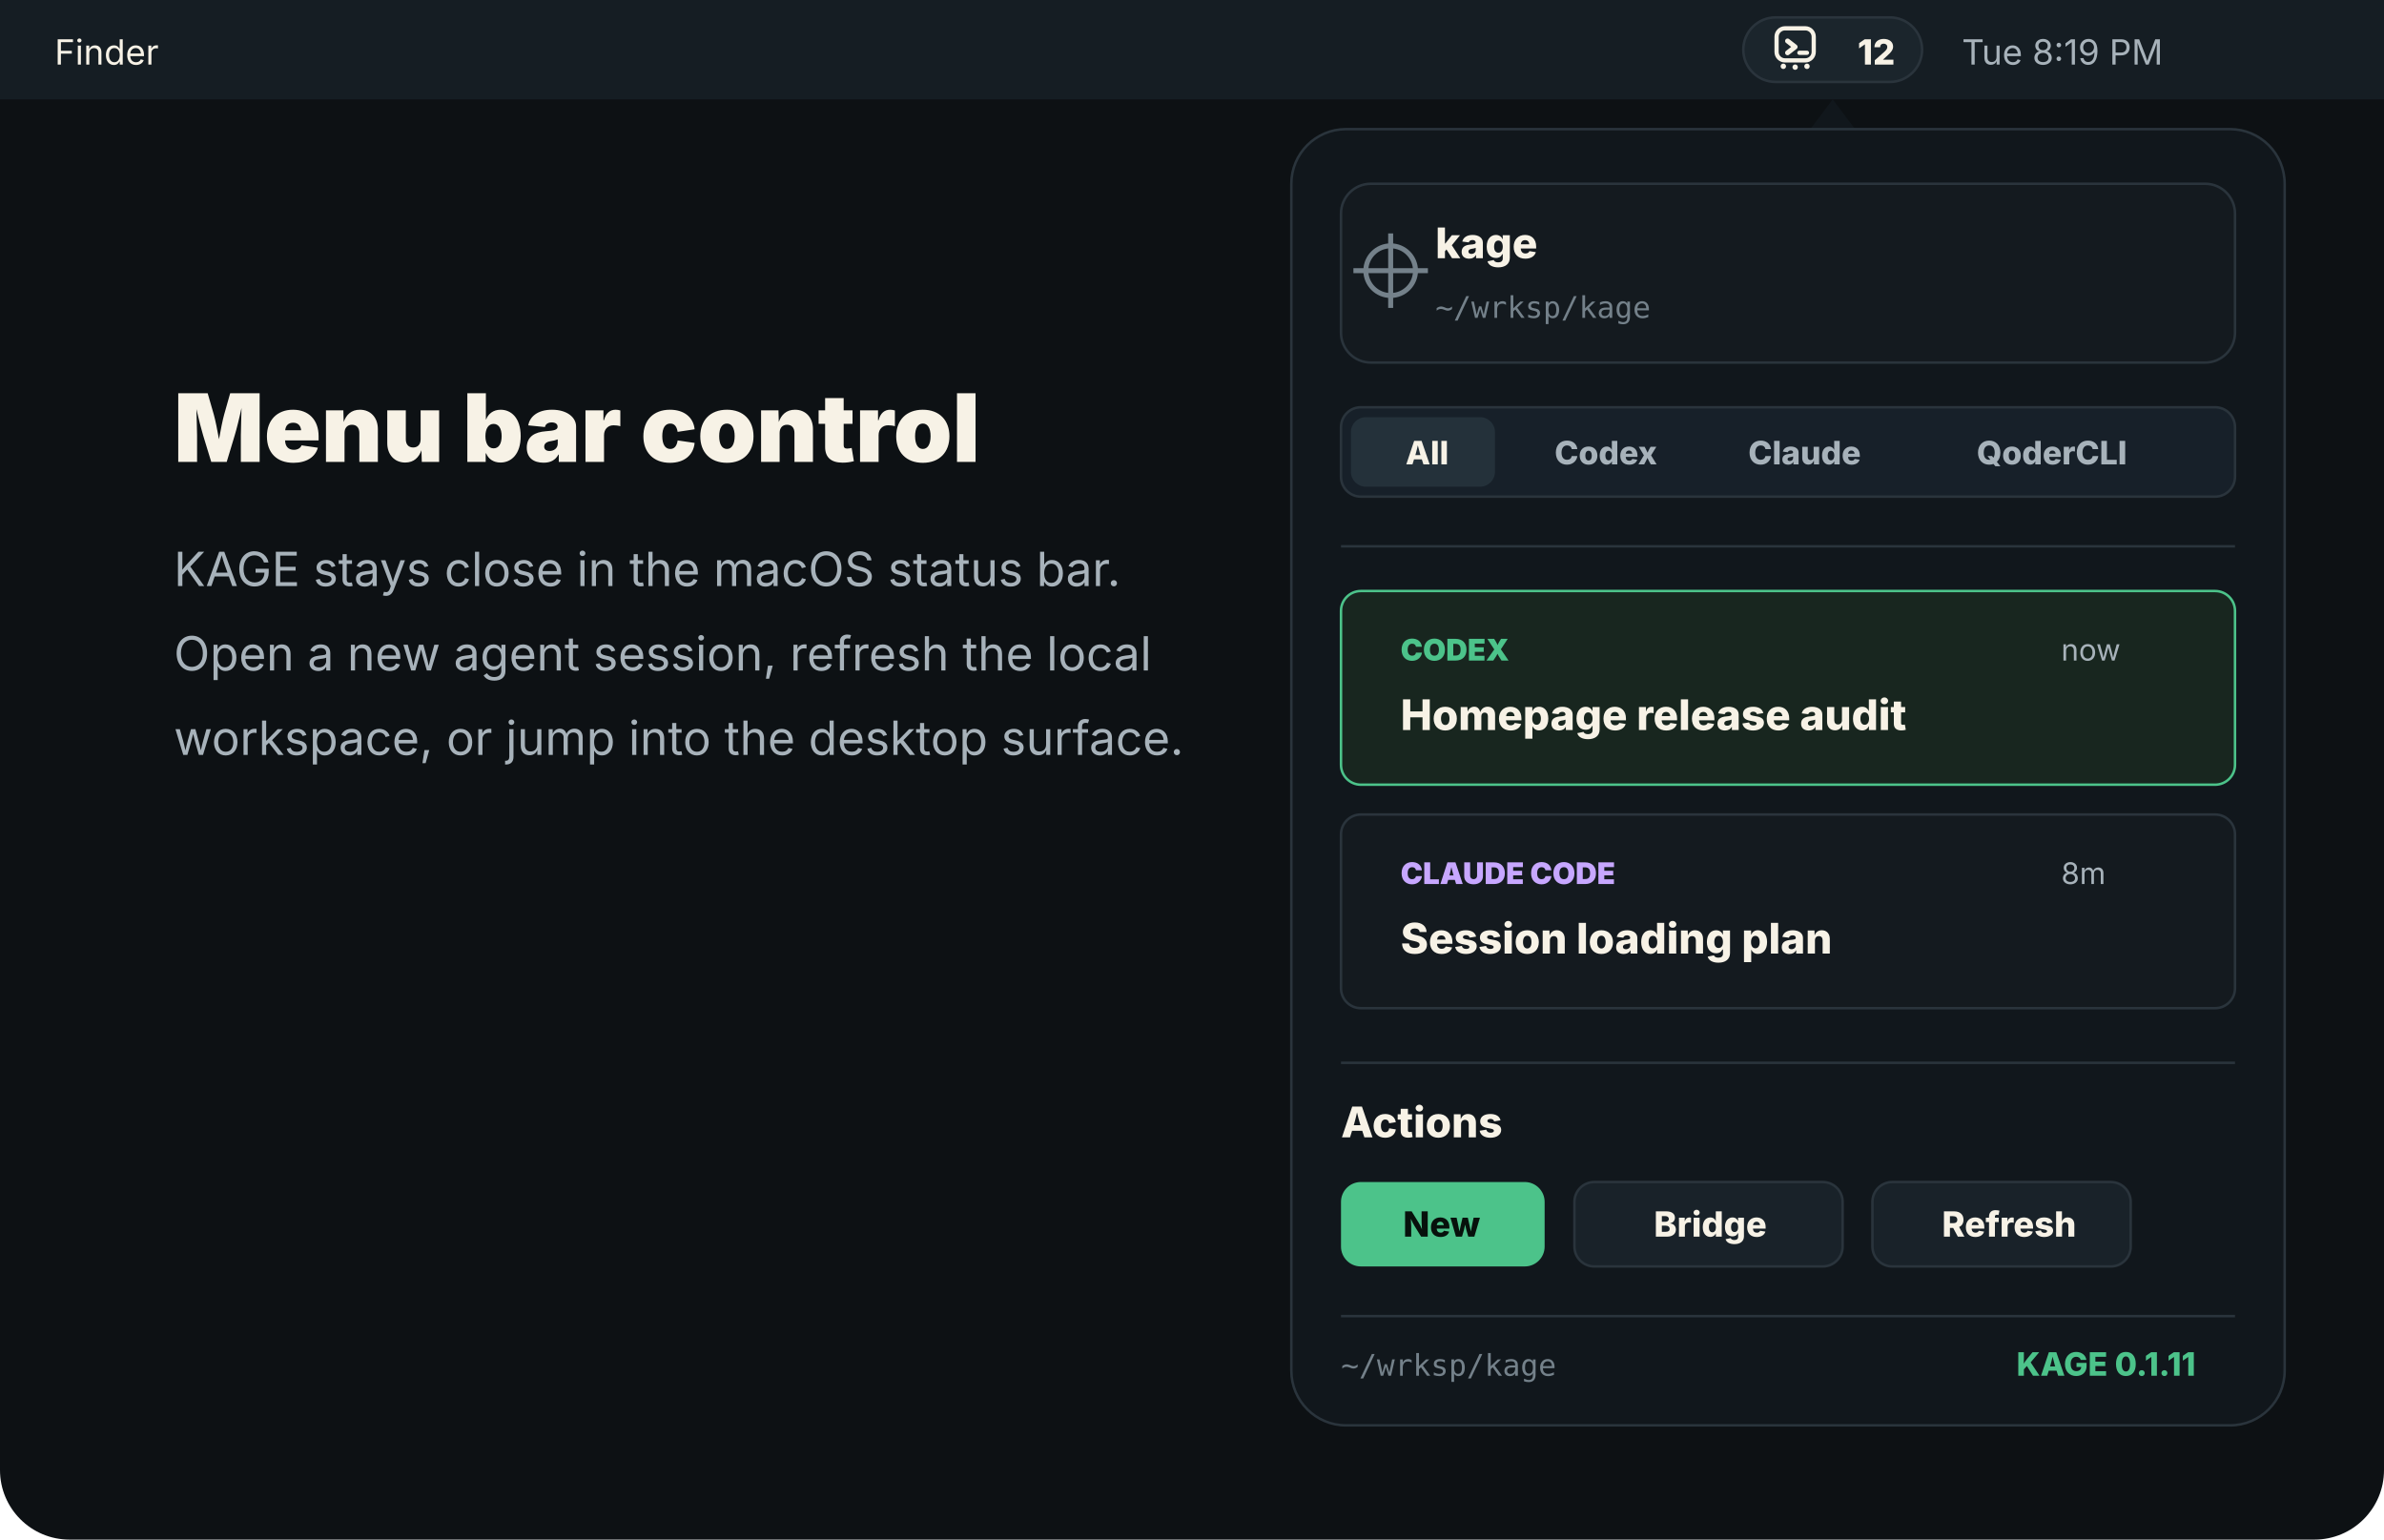
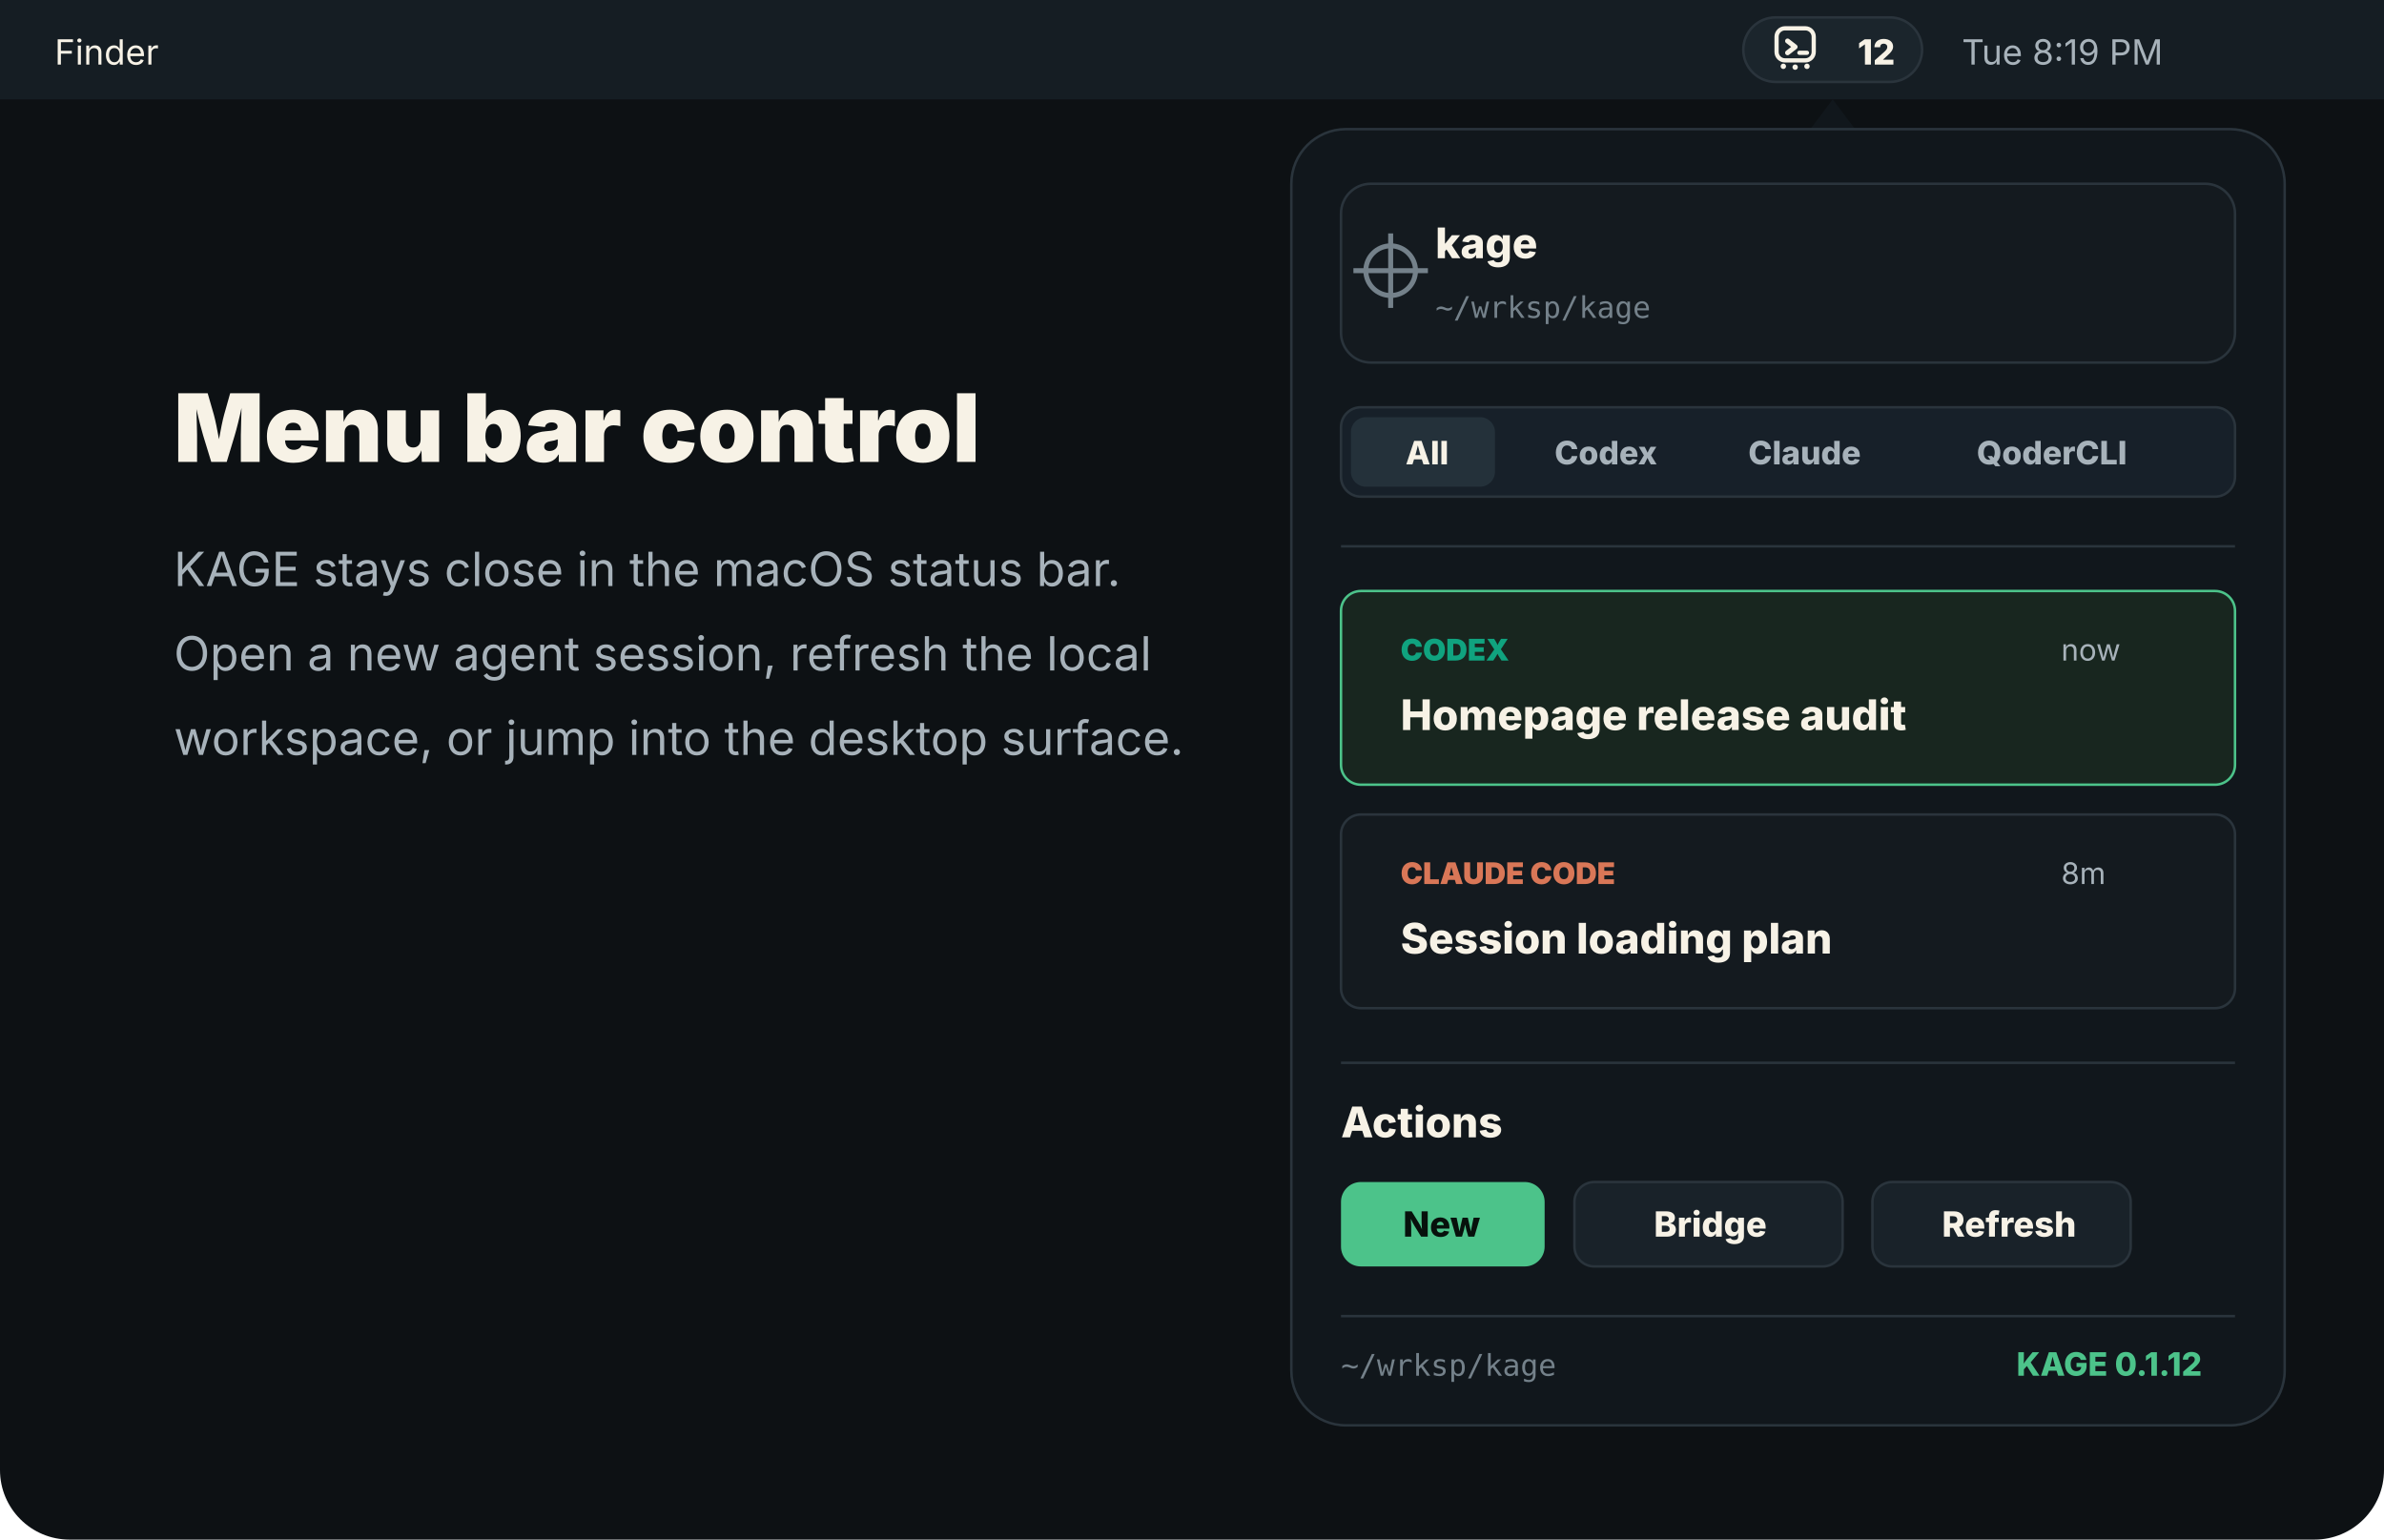
<svg xmlns="http://www.w3.org/2000/svg" width="960" height="620" viewBox="0 0 960 620" fill="none">
  <rect width="960" height="620" rx="28" fill="#0d1114" />
  <rect x="0" y="0" width="960" height="40" fill="#151d23" />
  <text x="22" y="26" font-family="Inter, -apple-system, BlinkMacSystemFont, sans-serif" font-size="14" fill="#f7f2e6">Finder</text>
  <text x="790" y="26" font-family="Inter, -apple-system, BlinkMacSystemFont, sans-serif" font-size="14" fill="#a7b2ba">Tue 8:19 PM</text>
  <rect x="702" y="7" width="72" height="26" rx="13" fill="#1b252c" stroke="#2a343c" />
  <g transform="translate(712 8) scale(0.34)">
    <g fill="none" stroke="#f7f2e6" stroke-linecap="round" stroke-linejoin="round">
      <rect x="10" y="10" width="44" height="38" rx="10" stroke-width="5" />
      <path d="M23 25l9 7-9 7" stroke-width="5.8" />
      <path d="M37 39h9" stroke-width="5" />
    </g>
    <circle cx="18" cy="55" r="3.2" fill="#f7f2e6" />
    <circle cx="32" cy="56" r="3.2" fill="#f7f2e6" />
    <circle cx="46" cy="55" r="3.2" fill="#f7f2e6" />
  </g>
  <text x="748" y="26" font-family="Inter, -apple-system, BlinkMacSystemFont, sans-serif" font-size="14" font-weight="800" fill="#f7f2e6">12</text>
  <path d="M738 40l-12 16h24l-12-16z" fill="#11171c" />
  <rect x="520" y="52" width="400" height="522" rx="22" fill="#11171c" stroke="#2a343c" />
  <rect x="540" y="74" width="360" height="72" rx="12" fill="#141a1f" stroke="#2a343c" />
  <text x="578" y="104" font-family="Inter, -apple-system, BlinkMacSystemFont, sans-serif" font-size="17" font-weight="800" fill="#f7f2e6">kage</text>
  <text x="578" y="128" font-family="SFMono-Regular, Menlo, monospace" font-size="12" fill="#74818a">~/wrksp/kage</text>
  <circle cx="560" cy="109" r="10" stroke="#74818a" stroke-width="2" />
  <path d="M560 94v30M545 109h30" stroke="#74818a" stroke-width="2" />
  <rect x="540" y="164" width="360" height="36" rx="8" fill="#172029" stroke="#2a343c" />
  <rect x="544" y="168" width="58" height="28" rx="6" fill="#24313a" />
  <text x="566" y="187" font-family="Inter, -apple-system, BlinkMacSystemFont, sans-serif" font-size="13" font-weight="800" fill="#f7f2e6">All</text>
  <text x="626" y="187" font-family="Inter, -apple-system, BlinkMacSystemFont, sans-serif" font-size="13" font-weight="800" fill="#a7b2ba">Codex</text>
  <text x="704" y="187" font-family="Inter, -apple-system, BlinkMacSystemFont, sans-serif" font-size="13" font-weight="800" fill="#a7b2ba">Claude</text>
  <text x="796" y="187" font-family="Inter, -apple-system, BlinkMacSystemFont, sans-serif" font-size="13" font-weight="800" fill="#a7b2ba">QoderCLI</text>
  <line x1="540" y1="220" x2="900" y2="220" stroke="#2a343c" />
  <rect x="540" y="238" width="360" height="78" rx="8" fill="#18261f" stroke="#4cc38a" />
-   <text x="564" y="266" font-family="Inter, -apple-system, BlinkMacSystemFont, sans-serif" font-size="12" font-weight="900" fill="#4cc38a">CODEX</text>
+   <text x="564" y="266" font-family="Inter, -apple-system, BlinkMacSystemFont, sans-serif" font-size="12" font-weight="900" fill="#10a37f">CODEX</text>
  <text x="564" y="294" font-family="Inter, -apple-system, BlinkMacSystemFont, sans-serif" font-size="17" font-weight="800" fill="#f7f2e6">Homepage release audit</text>
  <text x="830" y="266" font-family="Inter, -apple-system, BlinkMacSystemFont, sans-serif" font-size="12" fill="#a7b2ba">now</text>
  <rect x="540" y="328" width="360" height="78" rx="8" fill="#141a1f" stroke="#2a343c" />
-   <text x="564" y="356" font-family="Inter, -apple-system, BlinkMacSystemFont, sans-serif" font-size="12" font-weight="900" fill="#c7a7ff">CLAUDE CODE</text>
+   <text x="564" y="356" font-family="Inter, -apple-system, BlinkMacSystemFont, sans-serif" font-size="12" font-weight="900" fill="#d97757">CLAUDE CODE</text>
  <text x="564" y="384" font-family="Inter, -apple-system, BlinkMacSystemFont, sans-serif" font-size="17" font-weight="800" fill="#f7f2e6">Session loading plan</text>
  <text x="830" y="356" font-family="Inter, -apple-system, BlinkMacSystemFont, sans-serif" font-size="12" fill="#a7b2ba">8m</text>
  <line x1="540" y1="428" x2="900" y2="428" stroke="#2a343c" />
  <text x="540" y="458" font-family="Inter, -apple-system, BlinkMacSystemFont, sans-serif" font-size="17" font-weight="800" fill="#f7f2e6">Actions</text>
  <rect x="540" y="476" width="82" height="34" rx="8" fill="#4cc38a" />
  <text x="565" y="498" font-family="Inter, -apple-system, BlinkMacSystemFont, sans-serif" font-size="14" font-weight="800" fill="#07110c">New</text>
  <rect x="634" y="476" width="108" height="34" rx="8" fill="#192229" stroke="#2a343c" />
  <text x="666" y="498" font-family="Inter, -apple-system, BlinkMacSystemFont, sans-serif" font-size="14" font-weight="800" fill="#f7f2e6">Bridge</text>
  <rect x="754" y="476" width="104" height="34" rx="8" fill="#192229" stroke="#2a343c" />
  <text x="782" y="498" font-family="Inter, -apple-system, BlinkMacSystemFont, sans-serif" font-size="14" font-weight="800" fill="#f7f2e6">Refresh</text>
  <line x1="540" y1="530" x2="900" y2="530" stroke="#2a343c" />
  <text x="540" y="554" font-family="SFMono-Regular, Menlo, monospace" font-size="12" fill="#74818a">~/wrksp/kage</text>
-   <text x="812" y="554" font-family="Inter, -apple-system, BlinkMacSystemFont, sans-serif" font-size="13" font-weight="800" fill="#4cc38a">KAGE 0.1.11</text>
+   <text x="812" y="554" font-family="Inter, -apple-system, BlinkMacSystemFont, sans-serif" font-size="13" font-weight="800" fill="#4cc38a">KAGE 0.1.12</text>
  <text x="70" y="186" font-family="Inter, -apple-system, BlinkMacSystemFont, sans-serif" font-size="38" font-weight="850" fill="#f7f2e6">Menu bar control</text>
  <text x="70" y="236" font-family="Inter, -apple-system, BlinkMacSystemFont, sans-serif" font-size="19" fill="#a7b2ba">KAGE stays close in the macOS status bar.</text>
  <text x="70" y="270" font-family="Inter, -apple-system, BlinkMacSystemFont, sans-serif" font-size="19" fill="#a7b2ba">Open a new agent session, refresh the local</text>
  <text x="70" y="304" font-family="Inter, -apple-system, BlinkMacSystemFont, sans-serif" font-size="19" fill="#a7b2ba">workspace, or jump into the desktop surface.</text>
</svg>
